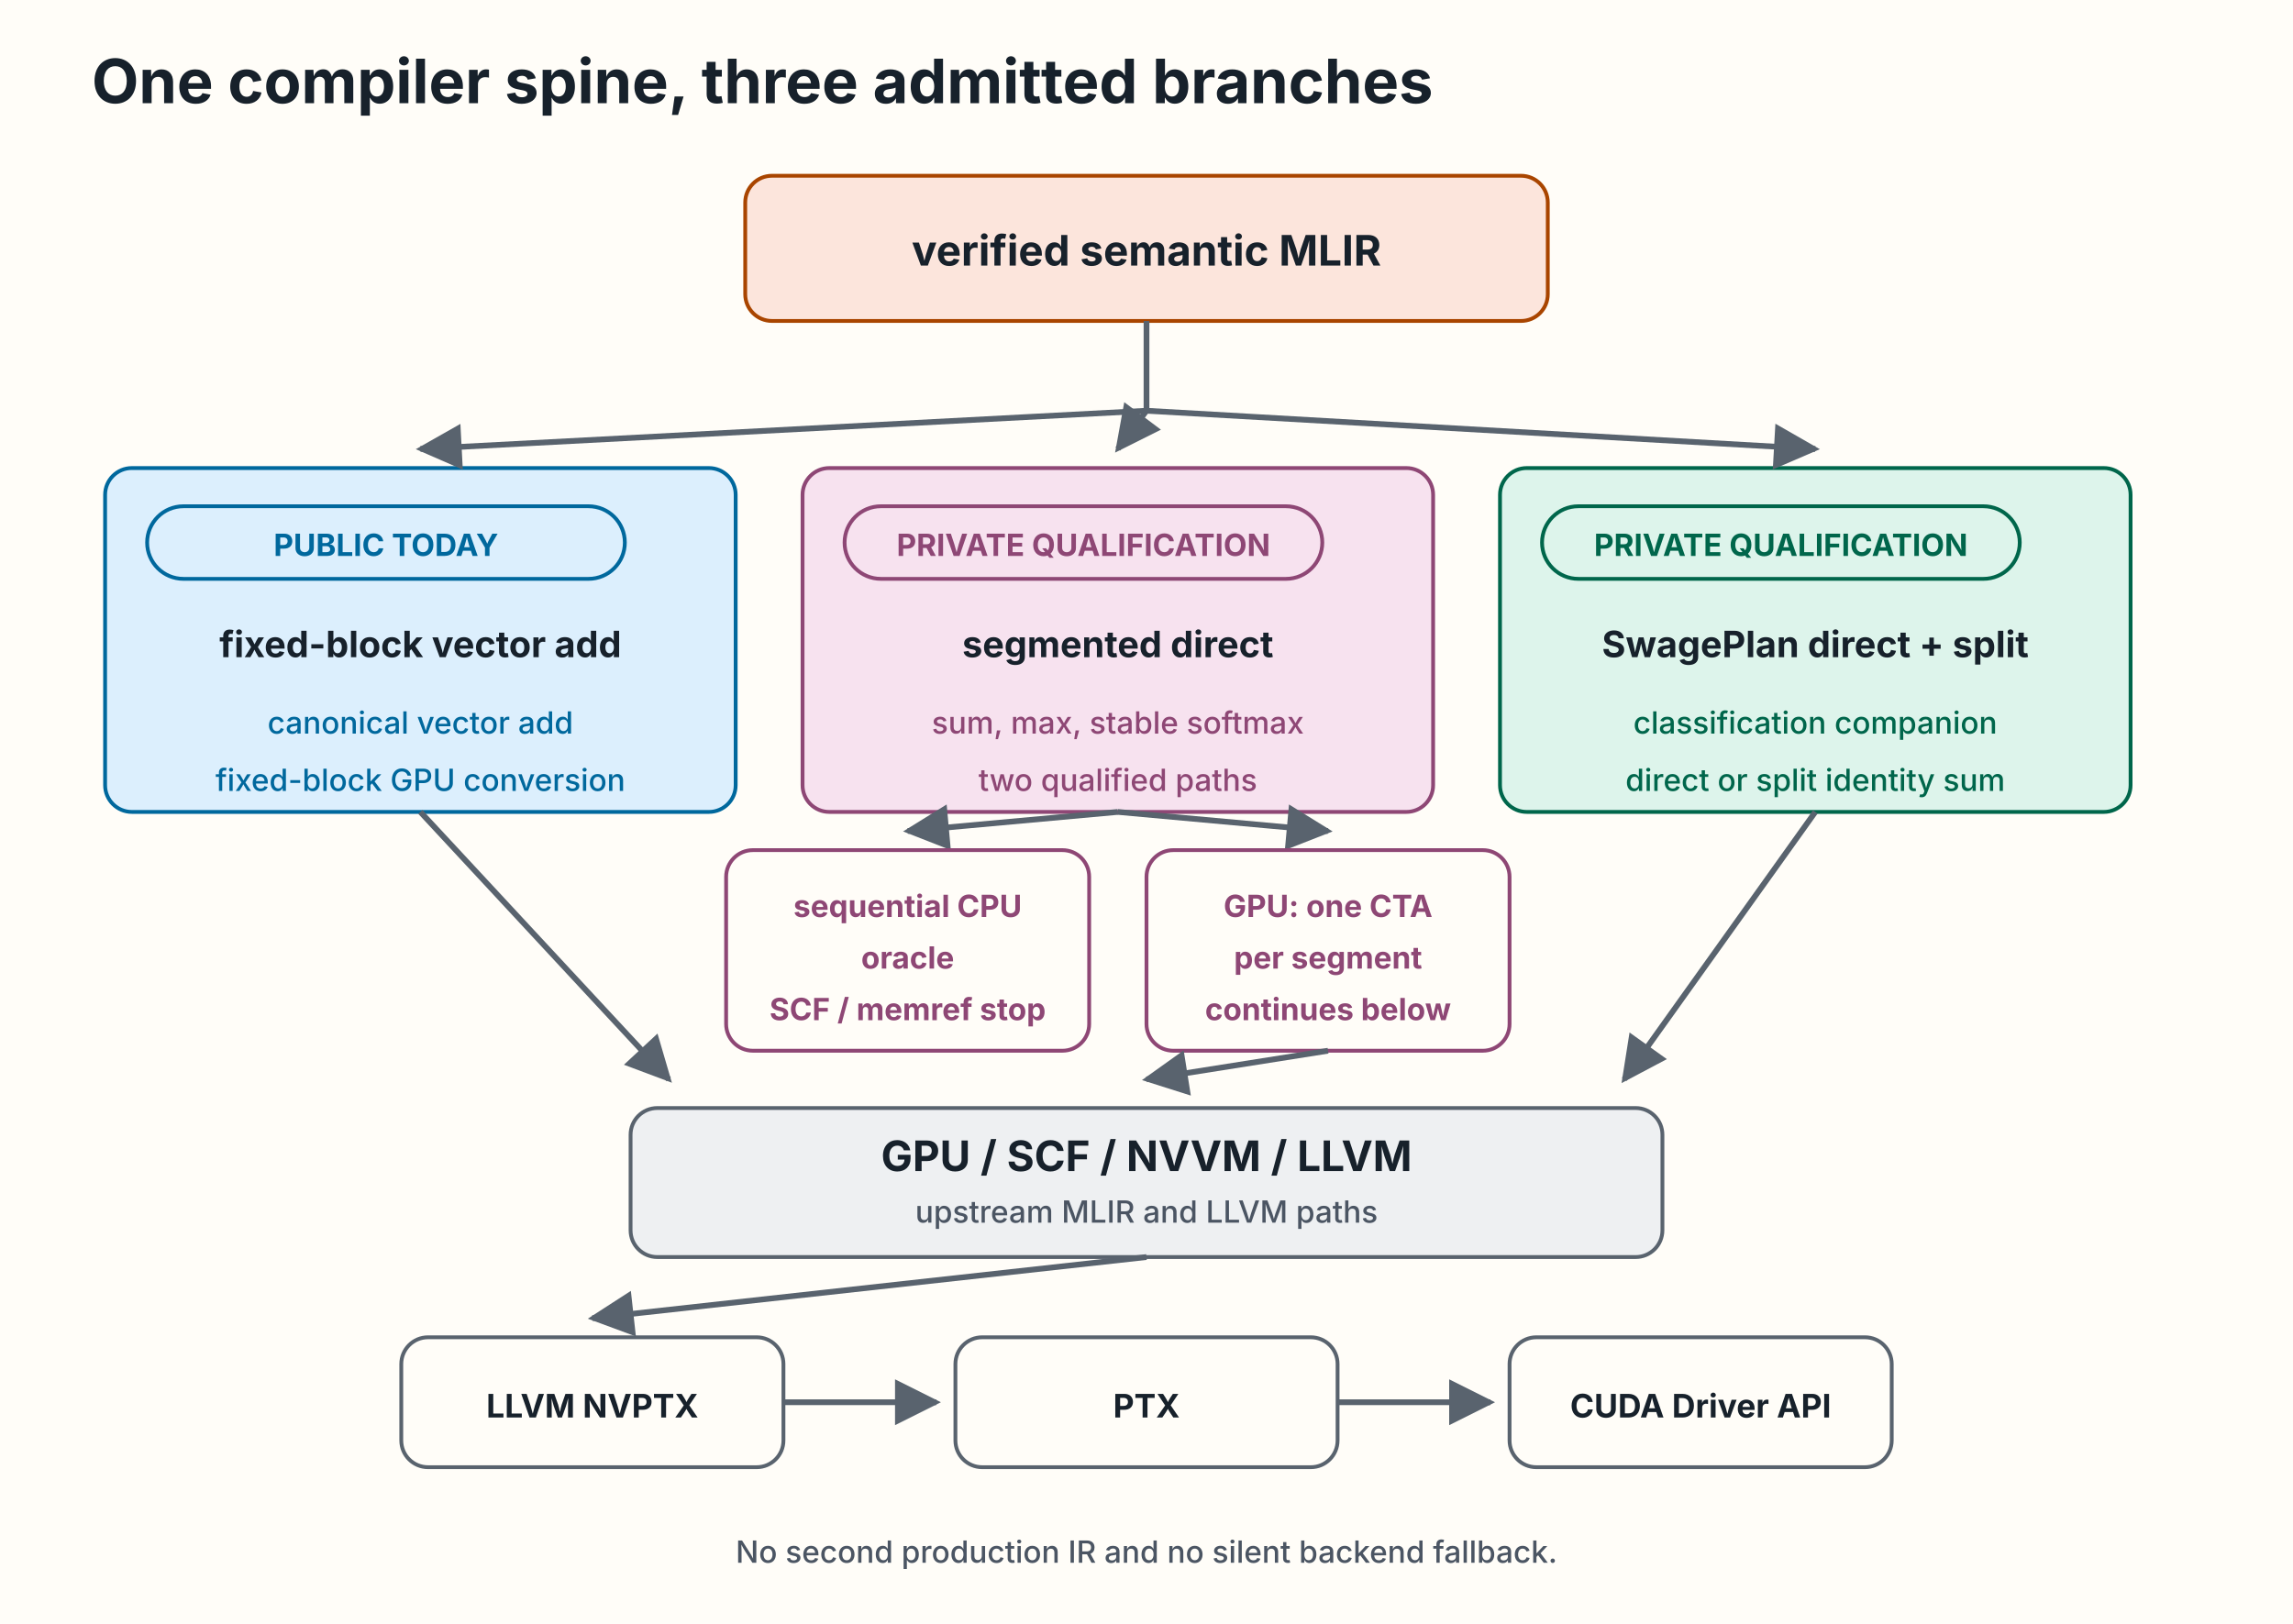
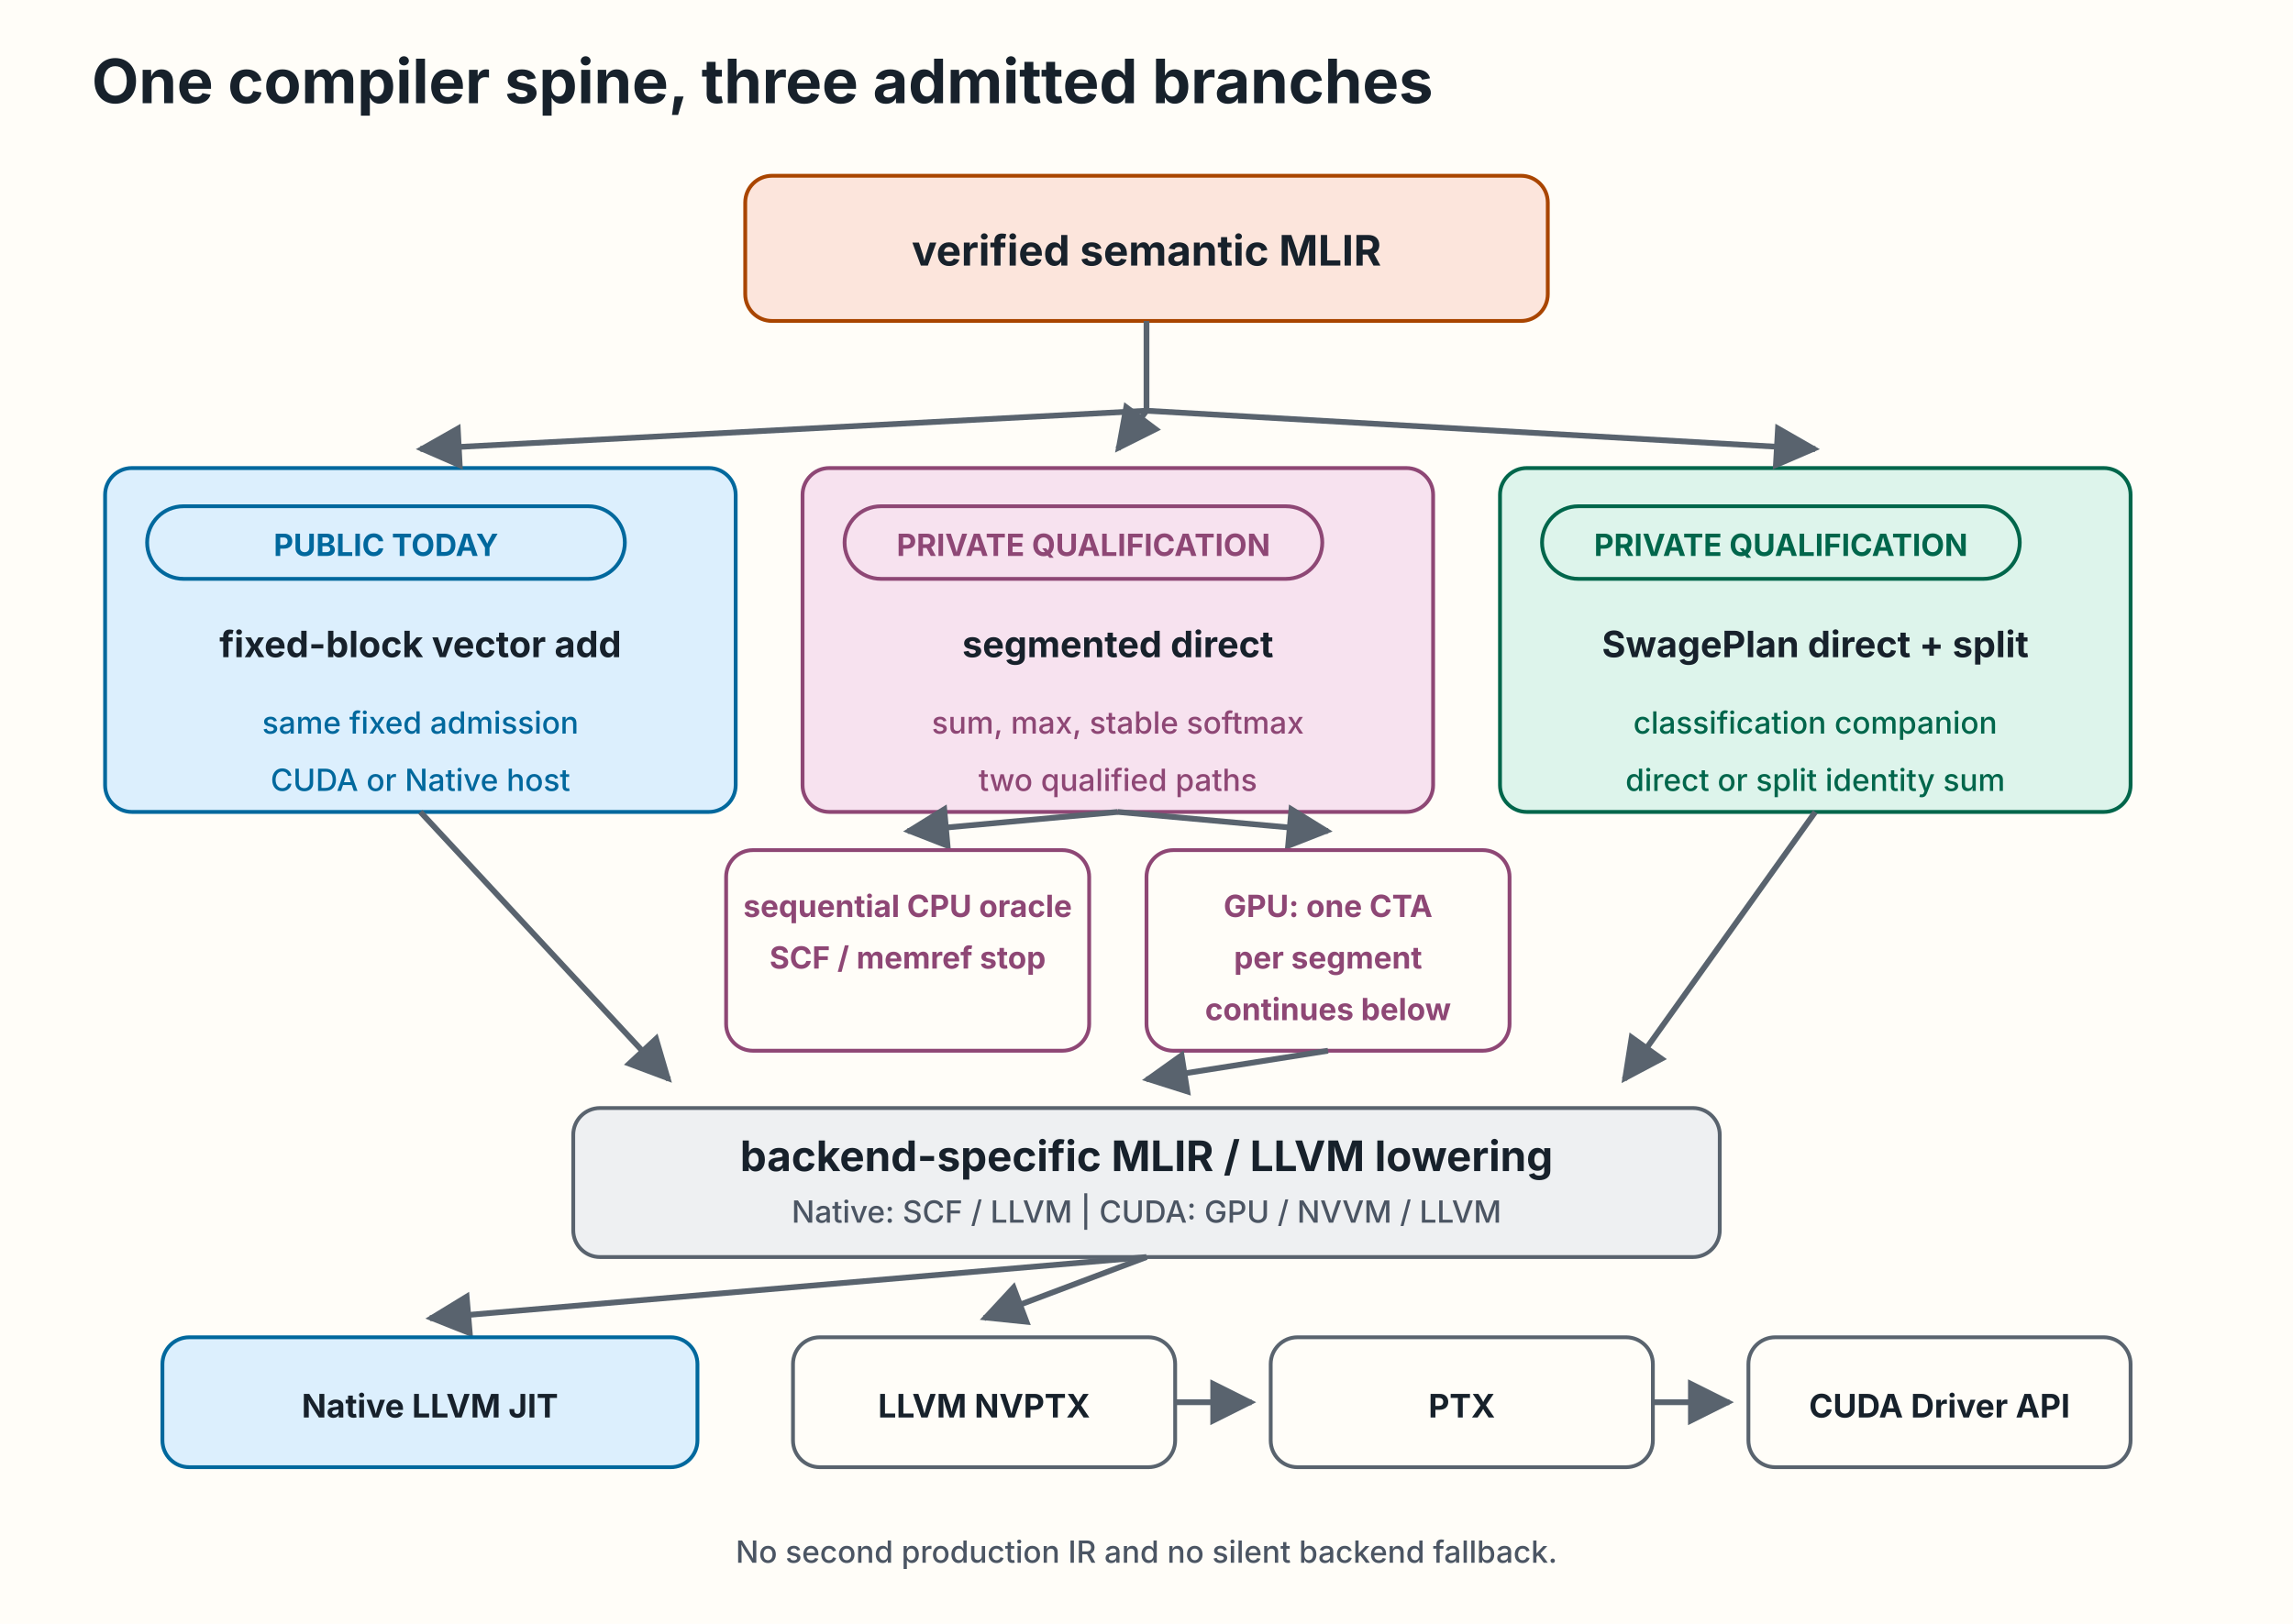
<svg xmlns="http://www.w3.org/2000/svg" viewBox="0 0 1200 850" role="img" aria-labelledby="compiler-pipeline-title compiler-pipeline-description" font-family="system-ui, -apple-system, BlinkMacSystemFont, 'Segoe UI', sans-serif">
  <defs>
    <marker id="compiler-pipeline-arrow" viewBox="0 0 10 10" refX="9" refY="5" markerWidth="8" markerHeight="8" orient="auto">
      <path d="M 0 0 L 10 5 L 0 10 z" fill="#59636E" />
    </marker>
  </defs>
  <rect data-role="canvas" x="0" y="0" width="1200" height="850" fill="#FFFDF8" />
  <text x="48" y="54" font-size="32" font-weight="750" fill="#17212B" text-anchor="start">One compiler spine, three admitted branches</text>
  <rect x="390" y="92" width="420" height="76" rx="14" fill="#FCE5DC" stroke="#A94500" stroke-width="2" />
  <text x="600" y="139" font-size="22" font-weight="750" fill="#17212B" text-anchor="middle">verified semantic MLIR</text>
  <line x1="600" y1="168" x2="600" y2="215" stroke="#59636E" stroke-width="3" />
  <rect x="55" y="245" width="330" height="180" rx="14" fill="#DCEFFD" stroke="#00689D" stroke-width="2" />
  <rect x="77" y="265" width="250" height="38" rx="19" fill="#DCEFFD" stroke="#00689D" stroke-width="2" />
  <text x="202" y="291" font-size="16" font-weight="750" fill="#00689D" text-anchor="middle">PUBLIC TODAY</text>
  <text x="220" y="344" font-size="19" font-weight="750" fill="#17212B" text-anchor="middle">fixed-block vector add</text>
-   <text x="220" y="384" font-size="16" font-weight="500" fill="#00689D" text-anchor="middle">canonical vector add</text>
-   <text x="220" y="414" font-size="16" font-weight="500" fill="#00689D" text-anchor="middle">fixed-block GPU conversion</text>
+   <text x="220" y="384" font-size="16" font-weight="500" fill="#00689D" text-anchor="middle">same fixed admission</text>
+   <text x="220" y="414" font-size="16" font-weight="500" fill="#00689D" text-anchor="middle">CUDA or Native host</text>
  <rect x="420" y="245" width="330" height="180" rx="14" fill="#F7E2EF" stroke="#8E4775" stroke-width="2" />
  <rect x="442" y="265" width="250" height="38" rx="19" fill="#F7E2EF" stroke="#8E4775" stroke-width="2" />
  <text x="567" y="291" font-size="16" font-weight="750" fill="#8E4775" text-anchor="middle">PRIVATE QUALIFICATION</text>
  <text x="585" y="344" font-size="19" font-weight="750" fill="#17212B" text-anchor="middle">segmented direct</text>
  <text x="585" y="384" font-size="16" font-weight="500" fill="#8E4775" text-anchor="middle">sum, max, stable softmax</text>
  <text x="585" y="414" font-size="16" font-weight="500" fill="#8E4775" text-anchor="middle">two qualified paths</text>
  <rect x="785" y="245" width="330" height="180" rx="14" fill="#DDF4EB" stroke="#00664B" stroke-width="2" />
  <rect x="807" y="265" width="250" height="38" rx="19" fill="#DDF4EB" stroke="#00664B" stroke-width="2" />
  <text x="932" y="291" font-size="16" font-weight="750" fill="#00664B" text-anchor="middle">PRIVATE QUALIFICATION</text>
  <text x="950" y="344" font-size="19" font-weight="750" fill="#17212B" text-anchor="middle">SwagePlan direct + split</text>
  <text x="950" y="384" font-size="16" font-weight="500" fill="#00664B" text-anchor="middle">classification companion</text>
  <text x="950" y="414" font-size="16" font-weight="500" fill="#00664B" text-anchor="middle">direct or split identity sum</text>
  <line x1="600" y1="215" x2="220" y2="235" stroke="#59636E" stroke-width="3" marker-end="url(#compiler-pipeline-arrow)" />
  <line x1="600" y1="215" x2="585" y2="235" stroke="#59636E" stroke-width="3" marker-end="url(#compiler-pipeline-arrow)" />
  <line x1="600" y1="215" x2="950" y2="235" stroke="#59636E" stroke-width="3" marker-end="url(#compiler-pipeline-arrow)" />
  <line x1="585" y1="425" x2="475" y2="435" stroke="#59636E" stroke-width="3" marker-end="url(#compiler-pipeline-arrow)" />
  <line x1="585" y1="425" x2="695" y2="435" stroke="#59636E" stroke-width="3" marker-end="url(#compiler-pipeline-arrow)" />
  <rect x="380" y="445" width="190" height="105" rx="14" fill="#FFFDF8" stroke="#8E4775" stroke-width="2" />
-   <text x="475" y="480" font-size="16" font-weight="650" fill="#8E4775" text-anchor="middle">sequential CPU</text>
-   <text x="475" y="507" font-size="16" font-weight="650" fill="#8E4775" text-anchor="middle">oracle</text>
-   <text x="475" y="534" font-size="16" font-weight="650" fill="#8E4775" text-anchor="middle">SCF / memref stop</text>
+   <text x="475" y="480" font-size="16" font-weight="650" fill="#8E4775" text-anchor="middle">sequential CPU oracle</text>
+   <text x="475" y="507" font-size="16" font-weight="650" fill="#8E4775" text-anchor="middle">SCF / memref stop</text>
  <rect x="600" y="445" width="190" height="105" rx="14" fill="#FFFDF8" stroke="#8E4775" stroke-width="2" />
  <text x="695" y="480" font-size="16" font-weight="650" fill="#8E4775" text-anchor="middle">GPU: one CTA</text>
  <text x="695" y="507" font-size="16" font-weight="650" fill="#8E4775" text-anchor="middle">per segment</text>
  <text x="695" y="534" font-size="16" font-weight="650" fill="#8E4775" text-anchor="middle">continues below</text>
  <line x1="220" y1="425" x2="350" y2="565" stroke="#59636E" stroke-width="3" marker-end="url(#compiler-pipeline-arrow)" />
  <line x1="695" y1="550" x2="600" y2="565" stroke="#59636E" stroke-width="3" marker-end="url(#compiler-pipeline-arrow)" />
  <line x1="950" y1="425" x2="850" y2="565" stroke="#59636E" stroke-width="3" marker-end="url(#compiler-pipeline-arrow)" />
-   <rect x="330" y="580" width="540" height="78" rx="14" fill="#EEF0F2" stroke="#59636E" stroke-width="2" />
-   <text x="600" y="613" font-size="22" font-weight="750" fill="#17212B" text-anchor="middle">GPU / SCF / NVVM / LLVM</text>
-   <text x="600" y="640" font-size="16" font-weight="500" fill="#4B5563" text-anchor="middle">upstream MLIR and LLVM paths</text>
-   <line x1="600" y1="658" x2="310" y2="690" stroke="#59636E" stroke-width="3" marker-end="url(#compiler-pipeline-arrow)" />
-   <rect x="210" y="700" width="200" height="68" rx="14" fill="#FFFDF8" stroke="#59636E" stroke-width="2" />
-   <text x="310" y="742" font-size="17" font-weight="700" fill="#17212B" text-anchor="middle">LLVM NVPTX</text>
-   <rect x="500" y="700" width="200" height="68" rx="14" fill="#FFFDF8" stroke="#59636E" stroke-width="2" />
-   <text x="600" y="742" font-size="17" font-weight="700" fill="#17212B" text-anchor="middle">PTX</text>
-   <rect x="790" y="700" width="200" height="68" rx="14" fill="#FFFDF8" stroke="#59636E" stroke-width="2" />
-   <text x="890" y="742" font-size="17" font-weight="700" fill="#17212B" text-anchor="middle">CUDA Driver API</text>
-   <line x1="410" y1="734" x2="490" y2="734" stroke="#59636E" stroke-width="3" marker-end="url(#compiler-pipeline-arrow)" />
-   <line x1="700" y1="734" x2="780" y2="734" stroke="#59636E" stroke-width="3" marker-end="url(#compiler-pipeline-arrow)" />
+   <rect x="300" y="580" width="600" height="78" rx="14" fill="#EEF0F2" stroke="#59636E" stroke-width="2" />
+   <text x="600" y="613" font-size="22" font-weight="750" fill="#17212B" text-anchor="middle">backend-specific MLIR / LLVM lowering</text>
+   <text x="600" y="640" font-size="16" font-weight="500" fill="#4B5563" text-anchor="middle">Native: SCF / LLVM | CUDA: GPU / NVVM / LLVM</text>
+   <line x1="600" y1="658" x2="225" y2="690" stroke="#59636E" stroke-width="3" marker-end="url(#compiler-pipeline-arrow)" />
+   <rect x="85" y="700" width="280" height="68" rx="14" fill="#DCEFFD" stroke="#00689D" stroke-width="2" />
+   <text x="225" y="742" font-size="17" font-weight="700" fill="#17212B" text-anchor="middle">Native LLVM JIT</text>
+   <line x1="600" y1="658" x2="515" y2="690" stroke="#59636E" stroke-width="3" marker-end="url(#compiler-pipeline-arrow)" />
+   <rect x="415" y="700" width="200" height="68" rx="14" fill="#FFFDF8" stroke="#59636E" stroke-width="2" />
+   <text x="515" y="742" font-size="17" font-weight="700" fill="#17212B" text-anchor="middle">LLVM NVPTX</text>
+   <rect x="665" y="700" width="200" height="68" rx="14" fill="#FFFDF8" stroke="#59636E" stroke-width="2" />
+   <text x="765" y="742" font-size="17" font-weight="700" fill="#17212B" text-anchor="middle">PTX</text>
+   <rect x="915" y="700" width="200" height="68" rx="14" fill="#FFFDF8" stroke="#59636E" stroke-width="2" />
+   <text x="1015" y="742" font-size="17" font-weight="700" fill="#17212B" text-anchor="middle">CUDA Driver API</text>
+   <line x1="615" y1="734" x2="655" y2="734" stroke="#59636E" stroke-width="3" marker-end="url(#compiler-pipeline-arrow)" />
+   <line x1="865" y1="734" x2="905" y2="734" stroke="#59636E" stroke-width="3" marker-end="url(#compiler-pipeline-arrow)" />
  <text x="600" y="818" font-size="16" font-weight="500" fill="#4B5563" text-anchor="middle">No second production IR and no silent backend fallback.</text>
</svg>
